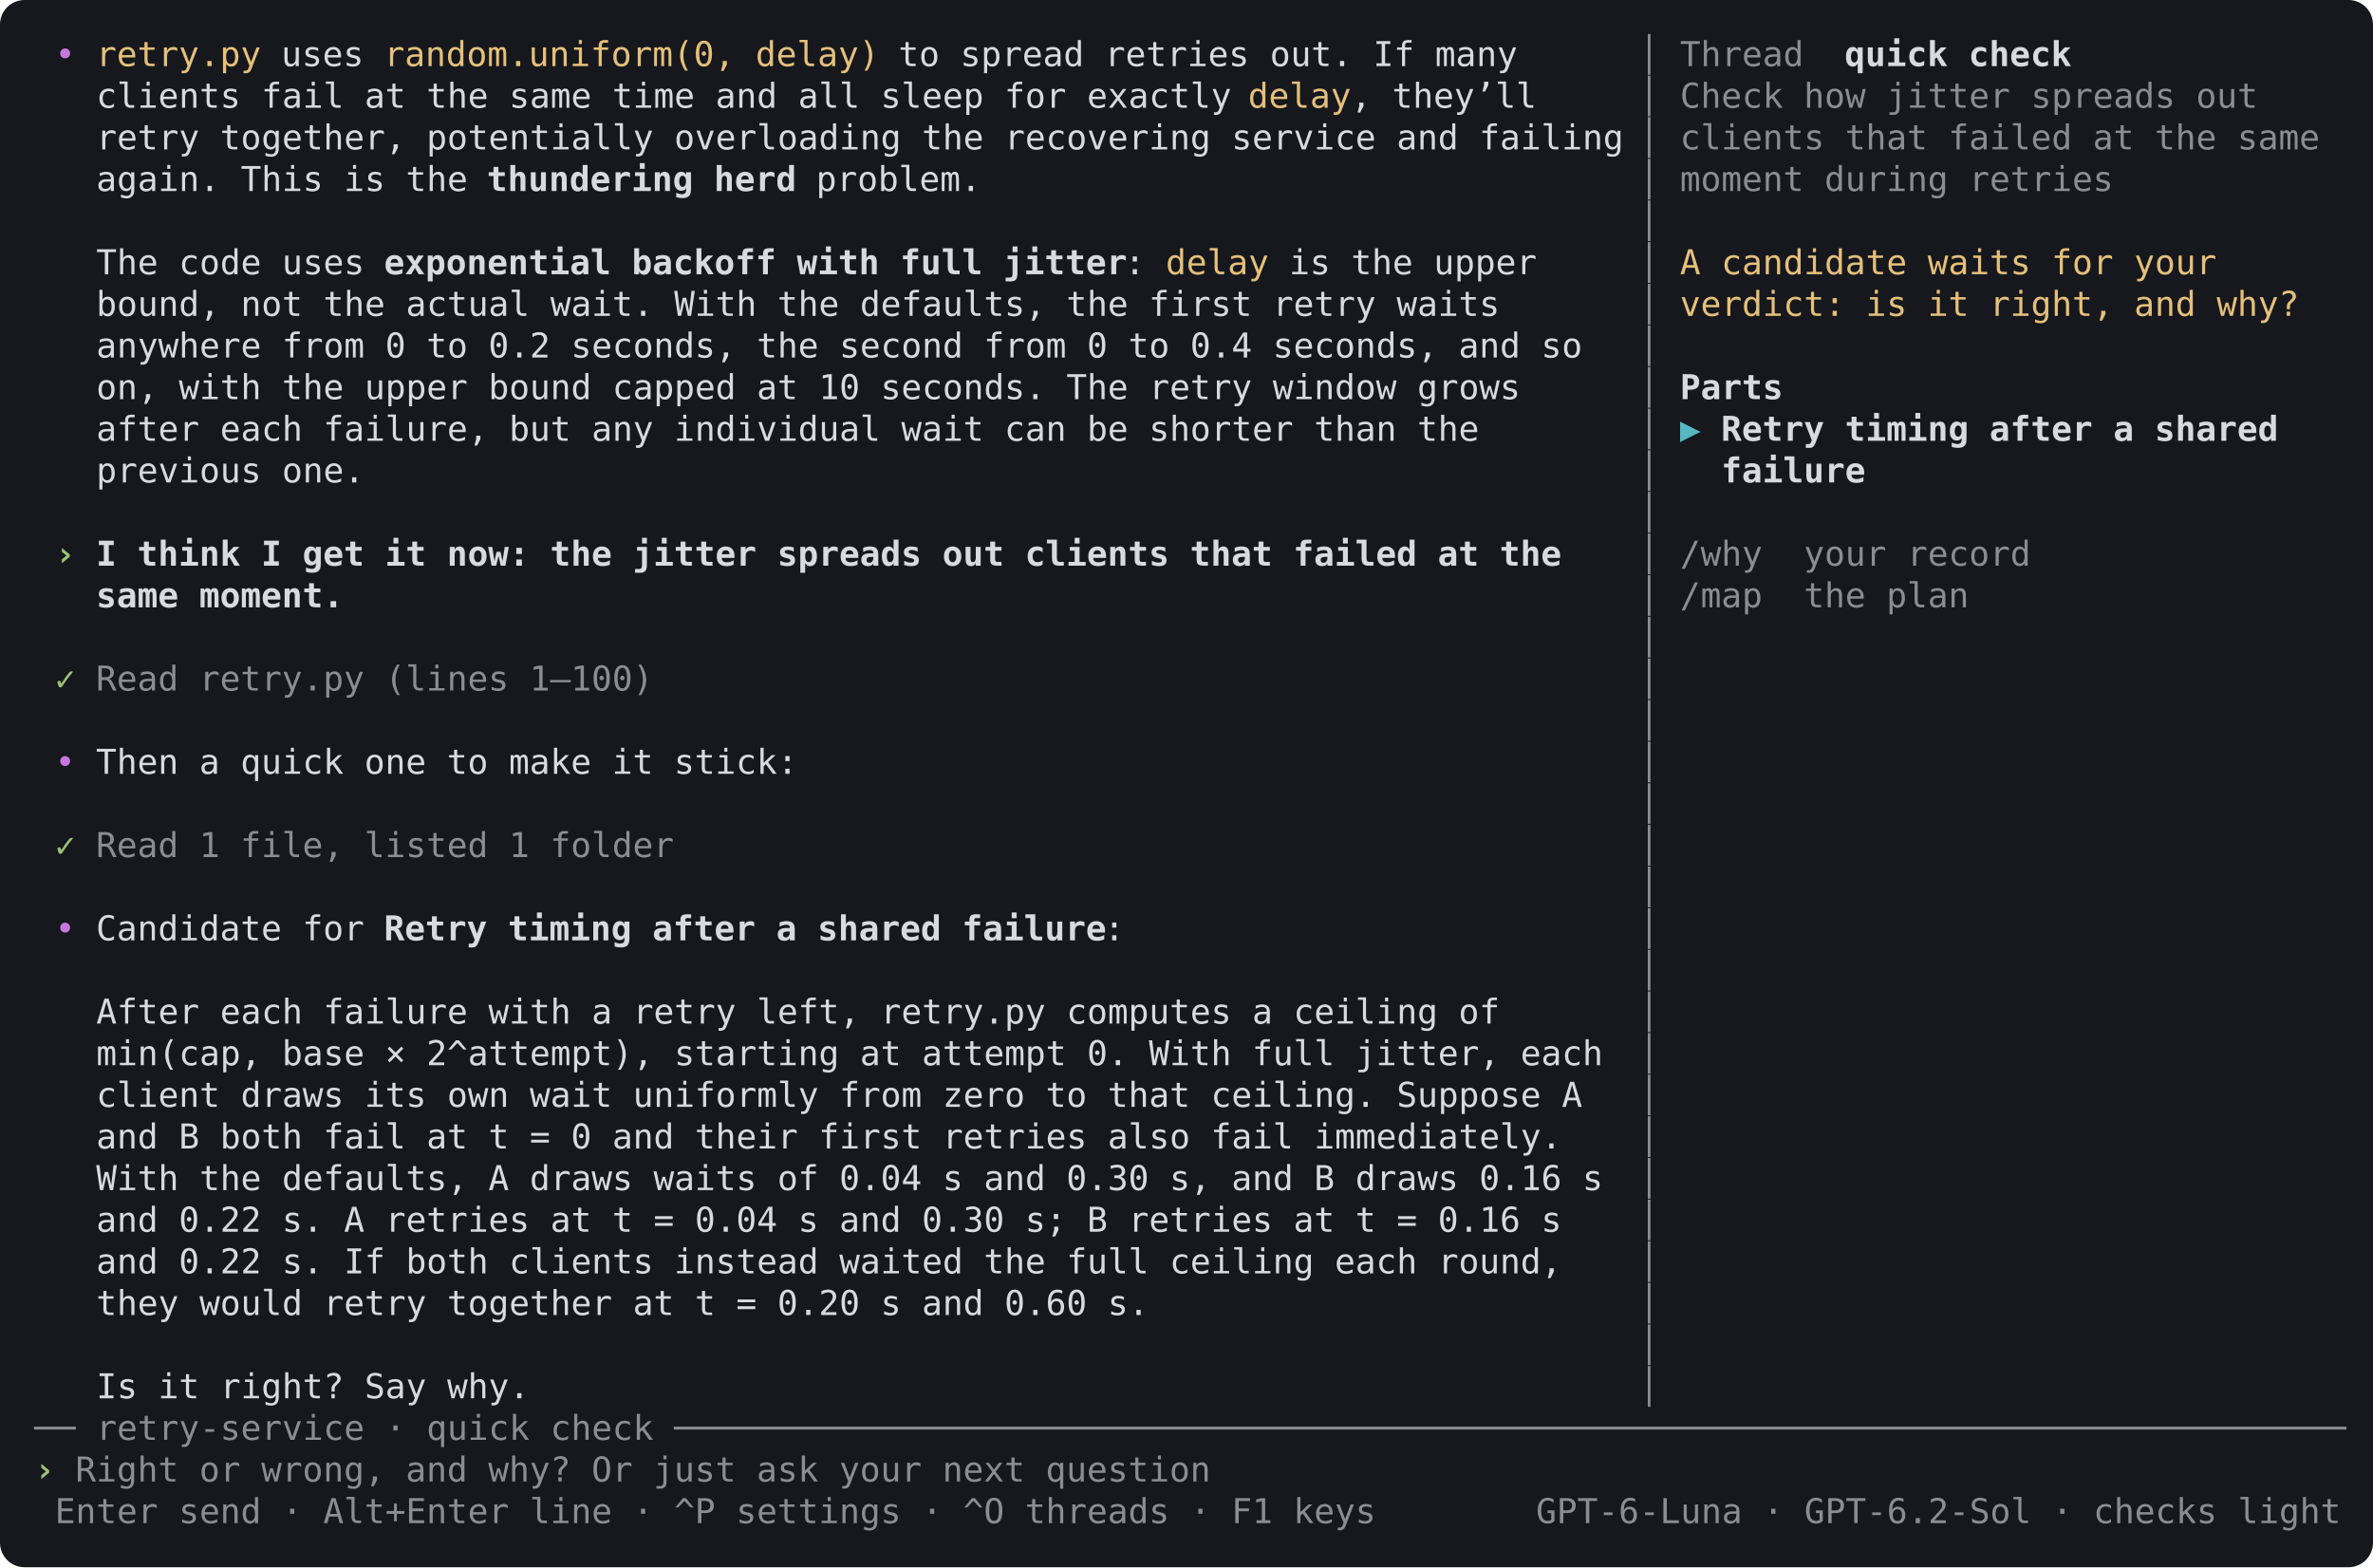
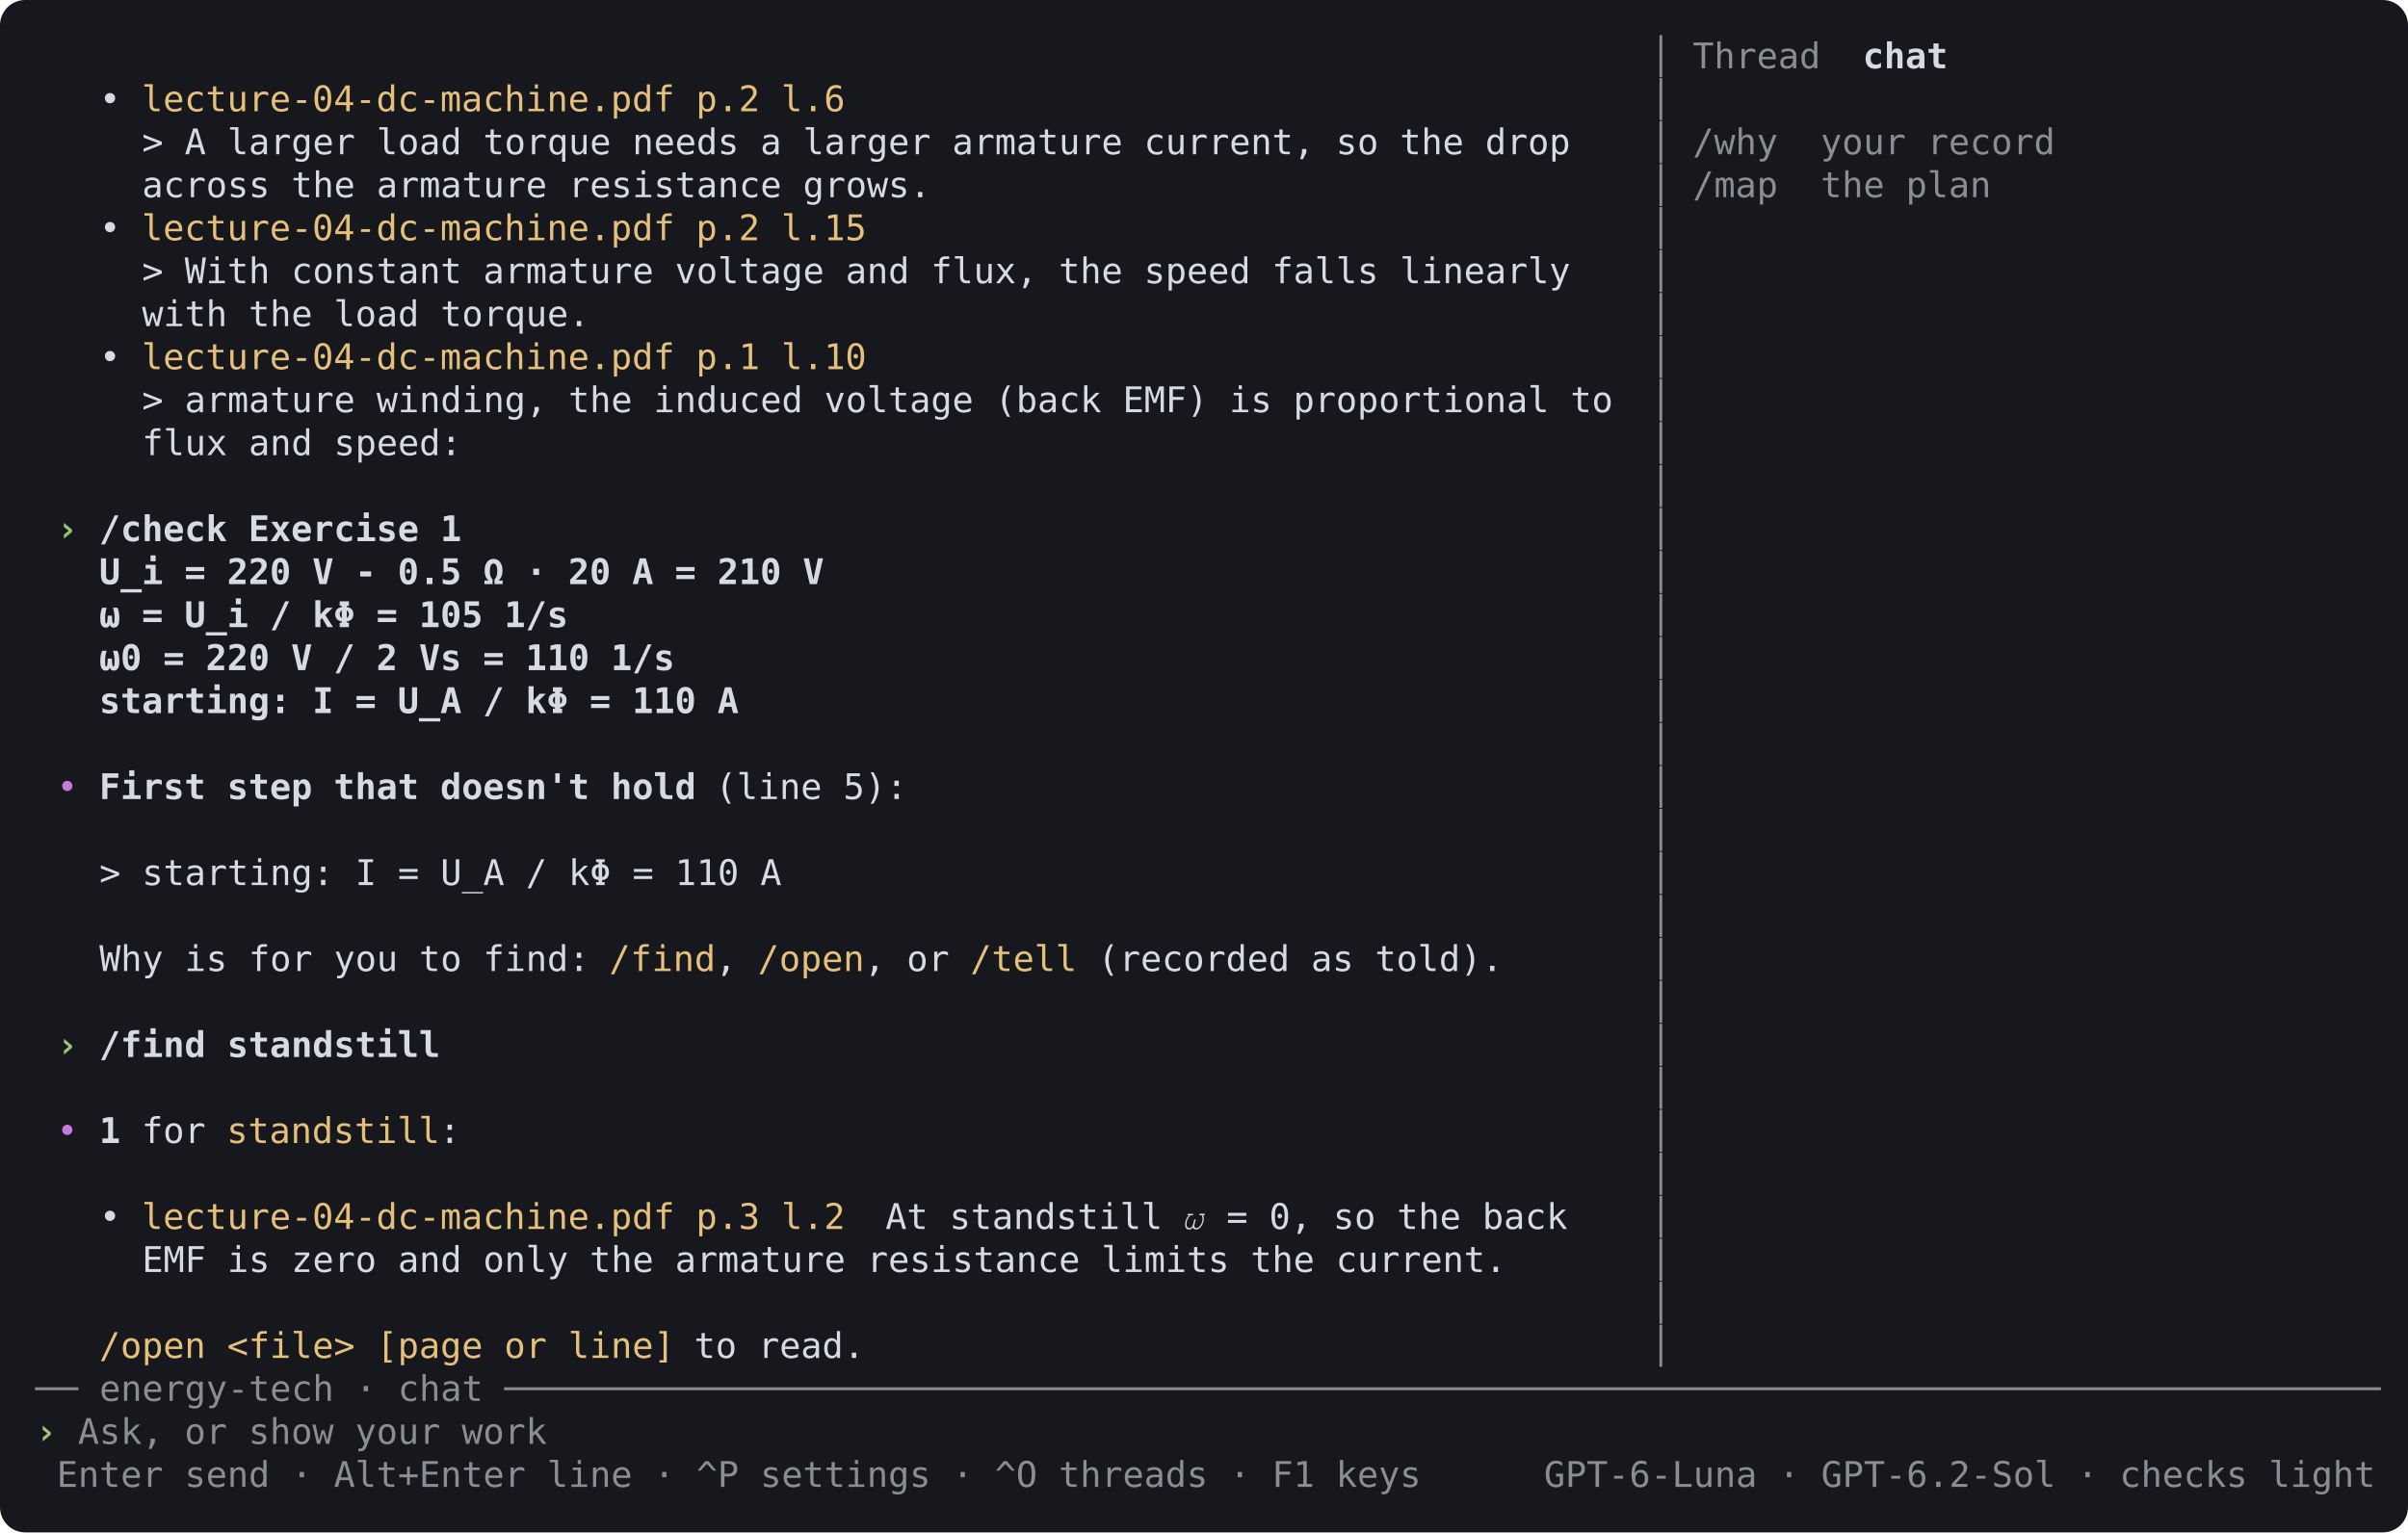
- <svg xmlns="http://www.w3.org/2000/svg" viewBox="0 0 969 640" font-family="ui-monospace, SFMono-Regular, Menlo, monospace" font-size="14">
+ <svg xmlns="http://www.w3.org/2000/svg" viewBox="0 0 952 606" font-family="ui-monospace, SFMono-Regular, Menlo, monospace" font-size="14">
  <rect width="100%" height="100%" rx="10" fill="#16181d" />
-   <text x="22.4" y="27.0" fill="#c678dd" xml:space="preserve" textLength="16.8" lengthAdjust="spacingAndGlyphs">• </text>
-   <text x="39.2" y="27.0" fill="#e5c07b" xml:space="preserve" textLength="67.2" lengthAdjust="spacingAndGlyphs">retry.py</text>
-   <text x="106.4" y="27.0" fill="#d7dae0" xml:space="preserve" textLength="50.4" lengthAdjust="spacingAndGlyphs"> uses </text>
-   <text x="156.8" y="27.0" fill="#e5c07b" xml:space="preserve" textLength="201.6" lengthAdjust="spacingAndGlyphs">random.uniform(0, delay)</text>
-   <text x="358.4" y="27.0" fill="#d7dae0" xml:space="preserve" textLength="310.8" lengthAdjust="spacingAndGlyphs"> to spread retries out. If many      </text>
-   <text x="669.2" y="27.0" fill="#d7dae0" opacity="0.6" xml:space="preserve" textLength="8.4" lengthAdjust="spacingAndGlyphs">│</text>
-   <text x="686.0" y="27.0" fill="#d7dae0" opacity="0.6" xml:space="preserve" textLength="67.2" lengthAdjust="spacingAndGlyphs">Thread  </text>
-   <text x="753.2" y="27.0" fill="#d7dae0" font-weight="600" xml:space="preserve" textLength="92.4" lengthAdjust="spacingAndGlyphs">quick check</text>
-   <text x="14.0" y="44.0" fill="#d7dae0" xml:space="preserve" textLength="495.6" lengthAdjust="spacingAndGlyphs">   clients fail at the same time and all sleep for exactly </text>
-   <text x="509.6" y="44.0" fill="#e5c07b" xml:space="preserve" textLength="42.0" lengthAdjust="spacingAndGlyphs">delay</text>
-   <text x="551.6" y="44.0" fill="#d7dae0" xml:space="preserve" textLength="117.6" lengthAdjust="spacingAndGlyphs">, they’ll     </text>
-   <text x="669.2" y="44.0" fill="#d7dae0" opacity="0.6" xml:space="preserve" textLength="8.4" lengthAdjust="spacingAndGlyphs">│</text>
-   <text x="686.0" y="44.0" fill="#d7dae0" opacity="0.6" xml:space="preserve" textLength="235.2" lengthAdjust="spacingAndGlyphs">Check how jitter spreads out</text>
-   <text x="14.0" y="61.0" fill="#d7dae0" xml:space="preserve" textLength="655.2" lengthAdjust="spacingAndGlyphs">   retry together, potentially overloading the recovering service and failing </text>
-   <text x="669.2" y="61.0" fill="#d7dae0" opacity="0.6" xml:space="preserve" textLength="8.4" lengthAdjust="spacingAndGlyphs">│</text>
-   <text x="686.0" y="61.0" fill="#d7dae0" opacity="0.6" xml:space="preserve" textLength="260.4" lengthAdjust="spacingAndGlyphs">clients that failed at the same</text>
-   <text x="14.0" y="78.0" fill="#d7dae0" xml:space="preserve" textLength="184.8" lengthAdjust="spacingAndGlyphs">   again. This is the </text>
-   <text x="198.8" y="78.0" fill="#d7dae0" font-weight="600" xml:space="preserve" textLength="126.0" lengthAdjust="spacingAndGlyphs">thundering herd</text>
-   <text x="324.8" y="78.0" fill="#d7dae0" xml:space="preserve" textLength="344.4" lengthAdjust="spacingAndGlyphs"> problem.                                </text>
-   <text x="669.2" y="78.0" fill="#d7dae0" opacity="0.6" xml:space="preserve" textLength="8.4" lengthAdjust="spacingAndGlyphs">│</text>
-   <text x="686.0" y="78.0" fill="#d7dae0" opacity="0.6" xml:space="preserve" textLength="176.4" lengthAdjust="spacingAndGlyphs">moment during retries</text>
-   <text x="669.2" y="95.0" fill="#d7dae0" opacity="0.6" xml:space="preserve" textLength="8.4" lengthAdjust="spacingAndGlyphs">│</text>
-   <text x="14.0" y="112.0" fill="#d7dae0" xml:space="preserve" textLength="142.8" lengthAdjust="spacingAndGlyphs">   The code uses </text>
-   <text x="156.8" y="112.0" fill="#d7dae0" font-weight="600" xml:space="preserve" textLength="302.4" lengthAdjust="spacingAndGlyphs">exponential backoff with full jitter</text>
-   <text x="459.2" y="112.0" fill="#d7dae0" xml:space="preserve" textLength="16.8" lengthAdjust="spacingAndGlyphs">: </text>
-   <text x="476.0" y="112.0" fill="#e5c07b" xml:space="preserve" textLength="42.0" lengthAdjust="spacingAndGlyphs">delay</text>
-   <text x="518.0" y="112.0" fill="#d7dae0" xml:space="preserve" textLength="151.2" lengthAdjust="spacingAndGlyphs"> is the upper     </text>
-   <text x="669.2" y="112.0" fill="#d7dae0" opacity="0.6" xml:space="preserve" textLength="8.4" lengthAdjust="spacingAndGlyphs">│</text>
-   <text x="686.0" y="112.0" fill="#e5c07b" xml:space="preserve" textLength="218.4" lengthAdjust="spacingAndGlyphs">A candidate waits for your</text>
-   <text x="14.0" y="129.0" fill="#d7dae0" xml:space="preserve" textLength="655.2" lengthAdjust="spacingAndGlyphs">   bound, not the actual wait. With the defaults, the first retry waits       </text>
-   <text x="669.2" y="129.0" fill="#d7dae0" opacity="0.6" xml:space="preserve" textLength="8.4" lengthAdjust="spacingAndGlyphs">│</text>
-   <text x="686.0" y="129.0" fill="#e5c07b" xml:space="preserve" textLength="252.0" lengthAdjust="spacingAndGlyphs">verdict: is it right, and why?</text>
-   <text x="14.0" y="146.0" fill="#d7dae0" xml:space="preserve" textLength="655.2" lengthAdjust="spacingAndGlyphs">   anywhere from 0 to 0.2 seconds, the second from 0 to 0.4 seconds, and so   </text>
-   <text x="669.2" y="146.0" fill="#d7dae0" opacity="0.6" xml:space="preserve" textLength="8.4" lengthAdjust="spacingAndGlyphs">│</text>
-   <text x="14.0" y="163.0" fill="#d7dae0" xml:space="preserve" textLength="655.2" lengthAdjust="spacingAndGlyphs">   on, with the upper bound capped at 10 seconds. The retry window grows      </text>
-   <text x="669.2" y="163.0" fill="#d7dae0" opacity="0.6" xml:space="preserve" textLength="8.4" lengthAdjust="spacingAndGlyphs">│</text>
-   <text x="686.0" y="163.0" fill="#d7dae0" font-weight="600" xml:space="preserve" textLength="42.0" lengthAdjust="spacingAndGlyphs">Parts</text>
-   <text x="14.0" y="180.0" fill="#d7dae0" xml:space="preserve" textLength="655.2" lengthAdjust="spacingAndGlyphs">   after each failure, but any individual wait can be shorter than the        </text>
-   <text x="669.2" y="180.0" fill="#d7dae0" opacity="0.6" xml:space="preserve" textLength="8.4" lengthAdjust="spacingAndGlyphs">│</text>
-   <text x="686.0" y="180.0" fill="#56b6c2" xml:space="preserve" textLength="16.8" lengthAdjust="spacingAndGlyphs">▶ </text>
-   <text x="702.8" y="180.0" fill="#d7dae0" font-weight="600" xml:space="preserve" textLength="226.8" lengthAdjust="spacingAndGlyphs">Retry timing after a shared</text>
-   <text x="14.0" y="197.0" fill="#d7dae0" xml:space="preserve" textLength="655.2" lengthAdjust="spacingAndGlyphs">   previous one.                                                              </text>
-   <text x="669.2" y="197.0" fill="#d7dae0" opacity="0.6" xml:space="preserve" textLength="8.4" lengthAdjust="spacingAndGlyphs">│</text>
-   <text x="702.8" y="197.0" fill="#d7dae0" font-weight="600" xml:space="preserve" textLength="58.8" lengthAdjust="spacingAndGlyphs">failure</text>
-   <text x="669.2" y="214.0" fill="#d7dae0" opacity="0.6" xml:space="preserve" textLength="8.4" lengthAdjust="spacingAndGlyphs">│</text>
-   <text x="22.4" y="231.0" fill="#98c379" font-weight="600" xml:space="preserve" textLength="16.8" lengthAdjust="spacingAndGlyphs">› </text>
-   <text x="39.2" y="231.0" fill="#d7dae0" font-weight="600" xml:space="preserve" textLength="596.4" lengthAdjust="spacingAndGlyphs">I think I get it now: the jitter spreads out clients that failed at the</text>
-   <text x="669.2" y="231.0" fill="#d7dae0" opacity="0.6" xml:space="preserve" textLength="8.4" lengthAdjust="spacingAndGlyphs">│</text>
-   <text x="686.0" y="231.0" fill="#d7dae0" opacity="0.6" xml:space="preserve" textLength="142.8" lengthAdjust="spacingAndGlyphs">/why  your record</text>
-   <text x="39.2" y="248.0" fill="#d7dae0" font-weight="600" xml:space="preserve" textLength="100.8" lengthAdjust="spacingAndGlyphs">same moment.</text>
-   <text x="669.2" y="248.0" fill="#d7dae0" opacity="0.6" xml:space="preserve" textLength="8.4" lengthAdjust="spacingAndGlyphs">│</text>
-   <text x="686.0" y="248.0" fill="#d7dae0" opacity="0.6" xml:space="preserve" textLength="117.6" lengthAdjust="spacingAndGlyphs">/map  the plan</text>
-   <text x="669.2" y="265.0" fill="#d7dae0" opacity="0.6" xml:space="preserve" textLength="8.4" lengthAdjust="spacingAndGlyphs">│</text>
-   <text x="22.4" y="282.0" fill="#98c379" xml:space="preserve" textLength="16.8" lengthAdjust="spacingAndGlyphs">✓ </text>
-   <text x="39.2" y="282.0" fill="#d7dae0" opacity="0.6" xml:space="preserve" textLength="226.8" lengthAdjust="spacingAndGlyphs">Read retry.py (lines 1–100)</text>
-   <text x="669.2" y="282.0" fill="#d7dae0" opacity="0.6" xml:space="preserve" textLength="8.4" lengthAdjust="spacingAndGlyphs">│</text>
-   <text x="669.2" y="299.0" fill="#d7dae0" opacity="0.6" xml:space="preserve" textLength="8.4" lengthAdjust="spacingAndGlyphs">│</text>
+   <text x="652.4" y="27.0" fill="#d7dae0" opacity="0.6" xml:space="preserve" textLength="8.4" lengthAdjust="spacingAndGlyphs">│</text>
+   <text x="669.2" y="27.0" fill="#d7dae0" opacity="0.6" xml:space="preserve" textLength="67.2" lengthAdjust="spacingAndGlyphs">Thread  </text>
+   <text x="736.4" y="27.0" fill="#d7dae0" font-weight="600" xml:space="preserve" textLength="33.6" lengthAdjust="spacingAndGlyphs">chat</text>
+   <text x="14.0" y="44.0" fill="#d7dae0" xml:space="preserve" textLength="42.0" lengthAdjust="spacingAndGlyphs">   • </text>
+   <text x="56.0" y="44.0" fill="#e5c07b" xml:space="preserve" textLength="277.2" lengthAdjust="spacingAndGlyphs">lecture-04-dc-machine.pdf p.2 l.6</text>
+   <text x="652.4" y="44.0" fill="#d7dae0" opacity="0.6" xml:space="preserve" textLength="8.4" lengthAdjust="spacingAndGlyphs">│</text>
+   <text x="14.0" y="61.0" fill="#d7dae0" xml:space="preserve" textLength="638.4" lengthAdjust="spacingAndGlyphs">     &gt; A larger load torque needs a larger armature current, so the drop    </text>
+   <text x="652.4" y="61.0" fill="#d7dae0" opacity="0.6" xml:space="preserve" textLength="8.4" lengthAdjust="spacingAndGlyphs">│</text>
+   <text x="669.2" y="61.0" fill="#d7dae0" opacity="0.6" xml:space="preserve" textLength="142.8" lengthAdjust="spacingAndGlyphs">/why  your record</text>
+   <text x="14.0" y="78.0" fill="#d7dae0" xml:space="preserve" textLength="638.4" lengthAdjust="spacingAndGlyphs">     across the armature resistance grows.                                  </text>
+   <text x="652.4" y="78.0" fill="#d7dae0" opacity="0.6" xml:space="preserve" textLength="8.4" lengthAdjust="spacingAndGlyphs">│</text>
+   <text x="669.2" y="78.0" fill="#d7dae0" opacity="0.6" xml:space="preserve" textLength="117.6" lengthAdjust="spacingAndGlyphs">/map  the plan</text>
+   <text x="14.0" y="95.0" fill="#d7dae0" xml:space="preserve" textLength="42.0" lengthAdjust="spacingAndGlyphs">   • </text>
+   <text x="56.0" y="95.0" fill="#e5c07b" xml:space="preserve" textLength="285.6" lengthAdjust="spacingAndGlyphs">lecture-04-dc-machine.pdf p.2 l.15</text>
+   <text x="652.4" y="95.0" fill="#d7dae0" opacity="0.6" xml:space="preserve" textLength="8.4" lengthAdjust="spacingAndGlyphs">│</text>
+   <text x="14.0" y="112.0" fill="#d7dae0" xml:space="preserve" textLength="638.4" lengthAdjust="spacingAndGlyphs">     &gt; With constant armature voltage and flux, the speed falls linearly    </text>
+   <text x="652.4" y="112.0" fill="#d7dae0" opacity="0.6" xml:space="preserve" textLength="8.4" lengthAdjust="spacingAndGlyphs">│</text>
+   <text x="14.0" y="129.0" fill="#d7dae0" xml:space="preserve" textLength="638.4" lengthAdjust="spacingAndGlyphs">     with the load torque.                                                  </text>
+   <text x="652.4" y="129.0" fill="#d7dae0" opacity="0.6" xml:space="preserve" textLength="8.4" lengthAdjust="spacingAndGlyphs">│</text>
+   <text x="14.0" y="146.0" fill="#d7dae0" xml:space="preserve" textLength="42.0" lengthAdjust="spacingAndGlyphs">   • </text>
+   <text x="56.0" y="146.0" fill="#e5c07b" xml:space="preserve" textLength="285.6" lengthAdjust="spacingAndGlyphs">lecture-04-dc-machine.pdf p.1 l.10</text>
+   <text x="652.4" y="146.0" fill="#d7dae0" opacity="0.6" xml:space="preserve" textLength="8.4" lengthAdjust="spacingAndGlyphs">│</text>
+   <text x="14.0" y="163.0" fill="#d7dae0" xml:space="preserve" textLength="638.4" lengthAdjust="spacingAndGlyphs">     &gt; armature winding, the induced voltage (back EMF) is proportional to  </text>
+   <text x="652.4" y="163.0" fill="#d7dae0" opacity="0.6" xml:space="preserve" textLength="8.4" lengthAdjust="spacingAndGlyphs">│</text>
+   <text x="14.0" y="180.0" fill="#d7dae0" xml:space="preserve" textLength="638.4" lengthAdjust="spacingAndGlyphs">     flux and speed:                                                        </text>
+   <text x="652.4" y="180.0" fill="#d7dae0" opacity="0.6" xml:space="preserve" textLength="8.4" lengthAdjust="spacingAndGlyphs">│</text>
+   <text x="652.4" y="197.0" fill="#d7dae0" opacity="0.6" xml:space="preserve" textLength="8.4" lengthAdjust="spacingAndGlyphs">│</text>
+   <text x="22.4" y="214.0" fill="#98c379" font-weight="600" xml:space="preserve" textLength="16.8" lengthAdjust="spacingAndGlyphs">› </text>
+   <text x="39.2" y="214.0" fill="#d7dae0" font-weight="600" xml:space="preserve" textLength="142.8" lengthAdjust="spacingAndGlyphs">/check Exercise 1</text>
+   <text x="652.4" y="214.0" fill="#d7dae0" opacity="0.6" xml:space="preserve" textLength="8.4" lengthAdjust="spacingAndGlyphs">│</text>
+   <text x="39.2" y="231.0" fill="#d7dae0" font-weight="600" xml:space="preserve" textLength="285.6" lengthAdjust="spacingAndGlyphs">U_i = 220 V - 0.5 Ω · 20 A = 210 V</text>
+   <text x="652.4" y="231.0" fill="#d7dae0" opacity="0.6" xml:space="preserve" textLength="8.4" lengthAdjust="spacingAndGlyphs">│</text>
+   <text x="39.2" y="248.0" fill="#d7dae0" font-weight="600" xml:space="preserve" textLength="184.8" lengthAdjust="spacingAndGlyphs">ω = U_i / kΦ = 105 1/s</text>
+   <text x="652.4" y="248.0" fill="#d7dae0" opacity="0.6" xml:space="preserve" textLength="8.4" lengthAdjust="spacingAndGlyphs">│</text>
+   <text x="39.2" y="265.0" fill="#d7dae0" font-weight="600" xml:space="preserve" textLength="226.8" lengthAdjust="spacingAndGlyphs">ω0 = 220 V / 2 Vs = 110 1/s</text>
+   <text x="652.4" y="265.0" fill="#d7dae0" opacity="0.6" xml:space="preserve" textLength="8.4" lengthAdjust="spacingAndGlyphs">│</text>
+   <text x="39.2" y="282.0" fill="#d7dae0" font-weight="600" xml:space="preserve" textLength="252.0" lengthAdjust="spacingAndGlyphs">starting: I = U_A / kΦ = 110 A</text>
+   <text x="652.4" y="282.0" fill="#d7dae0" opacity="0.6" xml:space="preserve" textLength="8.4" lengthAdjust="spacingAndGlyphs">│</text>
+   <text x="652.4" y="299.0" fill="#d7dae0" opacity="0.6" xml:space="preserve" textLength="8.4" lengthAdjust="spacingAndGlyphs">│</text>
  <text x="22.4" y="316.0" fill="#c678dd" xml:space="preserve" textLength="16.8" lengthAdjust="spacingAndGlyphs">• </text>
-   <text x="39.2" y="316.0" fill="#d7dae0" xml:space="preserve" textLength="630.0" lengthAdjust="spacingAndGlyphs">Then a quick one to make it stick:                                         </text>
-   <text x="669.2" y="316.0" fill="#d7dae0" opacity="0.6" xml:space="preserve" textLength="8.4" lengthAdjust="spacingAndGlyphs">│</text>
-   <text x="669.2" y="333.0" fill="#d7dae0" opacity="0.6" xml:space="preserve" textLength="8.4" lengthAdjust="spacingAndGlyphs">│</text>
-   <text x="22.4" y="350.0" fill="#98c379" xml:space="preserve" textLength="16.8" lengthAdjust="spacingAndGlyphs">✓ </text>
-   <text x="39.2" y="350.0" fill="#d7dae0" opacity="0.6" xml:space="preserve" textLength="235.2" lengthAdjust="spacingAndGlyphs">Read 1 file, listed 1 folder</text>
-   <text x="669.2" y="350.0" fill="#d7dae0" opacity="0.6" xml:space="preserve" textLength="8.4" lengthAdjust="spacingAndGlyphs">│</text>
-   <text x="669.2" y="367.0" fill="#d7dae0" opacity="0.6" xml:space="preserve" textLength="8.4" lengthAdjust="spacingAndGlyphs">│</text>
-   <text x="22.4" y="384.0" fill="#c678dd" xml:space="preserve" textLength="16.8" lengthAdjust="spacingAndGlyphs">• </text>
-   <text x="39.2" y="384.0" fill="#d7dae0" xml:space="preserve" textLength="117.6" lengthAdjust="spacingAndGlyphs">Candidate for </text>
-   <text x="156.8" y="384.0" fill="#d7dae0" font-weight="600" xml:space="preserve" textLength="294.0" lengthAdjust="spacingAndGlyphs">Retry timing after a shared failure</text>
-   <text x="450.8" y="384.0" fill="#d7dae0" xml:space="preserve" textLength="218.4" lengthAdjust="spacingAndGlyphs">:                         </text>
-   <text x="669.2" y="384.0" fill="#d7dae0" opacity="0.6" xml:space="preserve" textLength="8.4" lengthAdjust="spacingAndGlyphs">│</text>
-   <text x="669.2" y="401.0" fill="#d7dae0" opacity="0.6" xml:space="preserve" textLength="8.4" lengthAdjust="spacingAndGlyphs">│</text>
-   <text x="14.0" y="418.0" fill="#d7dae0" xml:space="preserve" textLength="655.2" lengthAdjust="spacingAndGlyphs">   After each failure with a retry left, retry.py computes a ceiling of       </text>
-   <text x="669.2" y="418.0" fill="#d7dae0" opacity="0.6" xml:space="preserve" textLength="8.4" lengthAdjust="spacingAndGlyphs">│</text>
-   <text x="14.0" y="435.0" fill="#d7dae0" xml:space="preserve" textLength="655.2" lengthAdjust="spacingAndGlyphs">   min(cap, base × 2^attempt), starting at attempt 0. With full jitter, each  </text>
-   <text x="669.2" y="435.0" fill="#d7dae0" opacity="0.6" xml:space="preserve" textLength="8.4" lengthAdjust="spacingAndGlyphs">│</text>
-   <text x="14.0" y="452.0" fill="#d7dae0" xml:space="preserve" textLength="655.2" lengthAdjust="spacingAndGlyphs">   client draws its own wait uniformly from zero to that ceiling. Suppose A   </text>
-   <text x="669.2" y="452.0" fill="#d7dae0" opacity="0.6" xml:space="preserve" textLength="8.4" lengthAdjust="spacingAndGlyphs">│</text>
-   <text x="14.0" y="469.0" fill="#d7dae0" xml:space="preserve" textLength="655.2" lengthAdjust="spacingAndGlyphs">   and B both fail at t = 0 and their first retries also fail immediately.    </text>
-   <text x="669.2" y="469.0" fill="#d7dae0" opacity="0.6" xml:space="preserve" textLength="8.4" lengthAdjust="spacingAndGlyphs">│</text>
-   <text x="14.0" y="486.0" fill="#d7dae0" xml:space="preserve" textLength="655.2" lengthAdjust="spacingAndGlyphs">   With the defaults, A draws waits of 0.04 s and 0.30 s, and B draws 0.16 s  </text>
-   <text x="669.2" y="486.0" fill="#d7dae0" opacity="0.6" xml:space="preserve" textLength="8.4" lengthAdjust="spacingAndGlyphs">│</text>
-   <text x="14.0" y="503.0" fill="#d7dae0" xml:space="preserve" textLength="655.2" lengthAdjust="spacingAndGlyphs">   and 0.22 s. A retries at t = 0.04 s and 0.30 s; B retries at t = 0.16 s    </text>
-   <text x="669.2" y="503.0" fill="#d7dae0" opacity="0.6" xml:space="preserve" textLength="8.4" lengthAdjust="spacingAndGlyphs">│</text>
-   <text x="14.0" y="520.0" fill="#d7dae0" xml:space="preserve" textLength="655.2" lengthAdjust="spacingAndGlyphs">   and 0.22 s. If both clients instead waited the full ceiling each round,    </text>
-   <text x="669.2" y="520.0" fill="#d7dae0" opacity="0.6" xml:space="preserve" textLength="8.4" lengthAdjust="spacingAndGlyphs">│</text>
-   <text x="14.0" y="537.0" fill="#d7dae0" xml:space="preserve" textLength="655.2" lengthAdjust="spacingAndGlyphs">   they would retry together at t = 0.20 s and 0.60 s.                        </text>
-   <text x="669.2" y="537.0" fill="#d7dae0" opacity="0.6" xml:space="preserve" textLength="8.4" lengthAdjust="spacingAndGlyphs">│</text>
-   <text x="669.2" y="554.0" fill="#d7dae0" opacity="0.6" xml:space="preserve" textLength="8.4" lengthAdjust="spacingAndGlyphs">│</text>
-   <text x="14.0" y="571.0" fill="#d7dae0" xml:space="preserve" textLength="655.2" lengthAdjust="spacingAndGlyphs">   Is it right? Say why.                                                      </text>
-   <text x="669.2" y="571.0" fill="#d7dae0" opacity="0.6" xml:space="preserve" textLength="8.4" lengthAdjust="spacingAndGlyphs">│</text>
-   <text x="14.0" y="588.0" fill="#d7dae0" opacity="0.6" xml:space="preserve" textLength="940.8" lengthAdjust="spacingAndGlyphs">── retry-service · quick check ─────────────────────────────────────────────────────────────────────────────────</text>
-   <text x="14.0" y="605.0" fill="#98c379" font-weight="600" xml:space="preserve" textLength="8.4" lengthAdjust="spacingAndGlyphs">›</text>
-   <text x="30.8" y="605.0" fill="#d7dae0" opacity="0.6" xml:space="preserve" textLength="462.0" lengthAdjust="spacingAndGlyphs">Right or wrong, and why? Or just ask your next question</text>
-   <text x="22.4" y="622.0" fill="#d7dae0" opacity="0.6" xml:space="preserve" textLength="537.6" lengthAdjust="spacingAndGlyphs">Enter send · Alt+Enter line · ^P settings · ^O threads · F1 keys</text>
-   <text x="627.2" y="622.0" fill="#d7dae0" opacity="0.6" xml:space="preserve" textLength="327.6" lengthAdjust="spacingAndGlyphs">GPT-6-Luna · GPT-6.2-Sol · checks light</text>
+   <text x="39.2" y="316.0" fill="#d7dae0" font-weight="600" xml:space="preserve" textLength="235.2" lengthAdjust="spacingAndGlyphs">First step that doesn't hold</text>
+   <text x="274.4" y="316.0" fill="#d7dae0" xml:space="preserve" textLength="378.0" lengthAdjust="spacingAndGlyphs"> (line 5):                                   </text>
+   <text x="652.4" y="316.0" fill="#d7dae0" opacity="0.6" xml:space="preserve" textLength="8.4" lengthAdjust="spacingAndGlyphs">│</text>
+   <text x="652.4" y="333.0" fill="#d7dae0" opacity="0.6" xml:space="preserve" textLength="8.4" lengthAdjust="spacingAndGlyphs">│</text>
+   <text x="14.0" y="350.0" fill="#d7dae0" xml:space="preserve" textLength="638.4" lengthAdjust="spacingAndGlyphs">   &gt; starting: I = U_A / kΦ = 110 A                                         </text>
+   <text x="652.4" y="350.0" fill="#d7dae0" opacity="0.6" xml:space="preserve" textLength="8.4" lengthAdjust="spacingAndGlyphs">│</text>
+   <text x="652.4" y="367.0" fill="#d7dae0" opacity="0.6" xml:space="preserve" textLength="8.4" lengthAdjust="spacingAndGlyphs">│</text>
+   <text x="14.0" y="384.0" fill="#d7dae0" xml:space="preserve" textLength="226.8" lengthAdjust="spacingAndGlyphs">   Why is for you to find: </text>
+   <text x="240.8" y="384.0" fill="#e5c07b" xml:space="preserve" textLength="42.0" lengthAdjust="spacingAndGlyphs">/find</text>
+   <text x="282.8" y="384.0" fill="#d7dae0" xml:space="preserve" textLength="16.8" lengthAdjust="spacingAndGlyphs">, </text>
+   <text x="299.6" y="384.0" fill="#e5c07b" xml:space="preserve" textLength="42.0" lengthAdjust="spacingAndGlyphs">/open</text>
+   <text x="341.6" y="384.0" fill="#d7dae0" xml:space="preserve" textLength="42.0" lengthAdjust="spacingAndGlyphs">, or </text>
+   <text x="383.6" y="384.0" fill="#e5c07b" xml:space="preserve" textLength="42.0" lengthAdjust="spacingAndGlyphs">/tell</text>
+   <text x="425.6" y="384.0" fill="#d7dae0" xml:space="preserve" textLength="226.8" lengthAdjust="spacingAndGlyphs"> (recorded as told).       </text>
+   <text x="652.4" y="384.0" fill="#d7dae0" opacity="0.6" xml:space="preserve" textLength="8.4" lengthAdjust="spacingAndGlyphs">│</text>
+   <text x="652.4" y="401.0" fill="#d7dae0" opacity="0.6" xml:space="preserve" textLength="8.4" lengthAdjust="spacingAndGlyphs">│</text>
+   <text x="22.4" y="418.0" fill="#98c379" font-weight="600" xml:space="preserve" textLength="16.8" lengthAdjust="spacingAndGlyphs">› </text>
+   <text x="39.2" y="418.0" fill="#d7dae0" font-weight="600" xml:space="preserve" textLength="134.4" lengthAdjust="spacingAndGlyphs">/find standstill</text>
+   <text x="652.4" y="418.0" fill="#d7dae0" opacity="0.6" xml:space="preserve" textLength="8.4" lengthAdjust="spacingAndGlyphs">│</text>
+   <text x="652.4" y="435.0" fill="#d7dae0" opacity="0.6" xml:space="preserve" textLength="8.4" lengthAdjust="spacingAndGlyphs">│</text>
+   <text x="22.4" y="452.0" fill="#c678dd" xml:space="preserve" textLength="16.8" lengthAdjust="spacingAndGlyphs">• </text>
+   <text x="39.2" y="452.0" fill="#d7dae0" font-weight="600" xml:space="preserve" textLength="8.4" lengthAdjust="spacingAndGlyphs">1</text>
+   <text x="47.6" y="452.0" fill="#d7dae0" xml:space="preserve" textLength="42.0" lengthAdjust="spacingAndGlyphs"> for </text>
+   <text x="89.6" y="452.0" fill="#e5c07b" xml:space="preserve" textLength="84.0" lengthAdjust="spacingAndGlyphs">standstill</text>
+   <text x="173.6" y="452.0" fill="#d7dae0" xml:space="preserve" textLength="478.8" lengthAdjust="spacingAndGlyphs">:                                                        </text>
+   <text x="652.4" y="452.0" fill="#d7dae0" opacity="0.6" xml:space="preserve" textLength="8.4" lengthAdjust="spacingAndGlyphs">│</text>
+   <text x="652.4" y="469.0" fill="#d7dae0" opacity="0.6" xml:space="preserve" textLength="8.4" lengthAdjust="spacingAndGlyphs">│</text>
+   <text x="14.0" y="486.0" fill="#d7dae0" xml:space="preserve" textLength="42.0" lengthAdjust="spacingAndGlyphs">   • </text>
+   <text x="56.0" y="486.0" fill="#e5c07b" xml:space="preserve" textLength="277.2" lengthAdjust="spacingAndGlyphs">lecture-04-dc-machine.pdf p.3 l.2</text>
+   <text x="333.2" y="486.0" fill="#d7dae0" xml:space="preserve" textLength="319.2" lengthAdjust="spacingAndGlyphs">  At standstill 𝜔 = 0, so the back    </text>
+   <text x="652.4" y="486.0" fill="#d7dae0" opacity="0.6" xml:space="preserve" textLength="8.4" lengthAdjust="spacingAndGlyphs">│</text>
+   <text x="14.0" y="503.0" fill="#d7dae0" xml:space="preserve" textLength="638.4" lengthAdjust="spacingAndGlyphs">     EMF is zero and only the armature resistance limits the current.       </text>
+   <text x="652.4" y="503.0" fill="#d7dae0" opacity="0.6" xml:space="preserve" textLength="8.4" lengthAdjust="spacingAndGlyphs">│</text>
+   <text x="652.4" y="520.0" fill="#d7dae0" opacity="0.6" xml:space="preserve" textLength="8.4" lengthAdjust="spacingAndGlyphs">│</text>
+   <text x="39.2" y="537.0" fill="#e5c07b" xml:space="preserve" textLength="226.8" lengthAdjust="spacingAndGlyphs">/open &lt;file&gt; [page or line]</text>
+   <text x="266.0" y="537.0" fill="#d7dae0" xml:space="preserve" textLength="386.4" lengthAdjust="spacingAndGlyphs"> to read.                                     </text>
+   <text x="652.4" y="537.0" fill="#d7dae0" opacity="0.6" xml:space="preserve" textLength="8.4" lengthAdjust="spacingAndGlyphs">│</text>
+   <text x="14.0" y="554.0" fill="#d7dae0" opacity="0.6" xml:space="preserve" textLength="924.0" lengthAdjust="spacingAndGlyphs">── energy-tech · chat ────────────────────────────────────────────────────────────────────────────────────────</text>
+   <text x="14.0" y="571.0" fill="#98c379" font-weight="600" xml:space="preserve" textLength="8.4" lengthAdjust="spacingAndGlyphs">›</text>
+   <text x="30.8" y="571.0" fill="#d7dae0" opacity="0.6" xml:space="preserve" textLength="184.8" lengthAdjust="spacingAndGlyphs">Ask, or show your work</text>
+   <text x="22.4" y="588.0" fill="#d7dae0" opacity="0.6" xml:space="preserve" textLength="537.6" lengthAdjust="spacingAndGlyphs">Enter send · Alt+Enter line · ^P settings · ^O threads · F1 keys</text>
+   <text x="610.4" y="588.0" fill="#d7dae0" opacity="0.6" xml:space="preserve" textLength="327.6" lengthAdjust="spacingAndGlyphs">GPT-6-Luna · GPT-6.2-Sol · checks light</text>
</svg>
